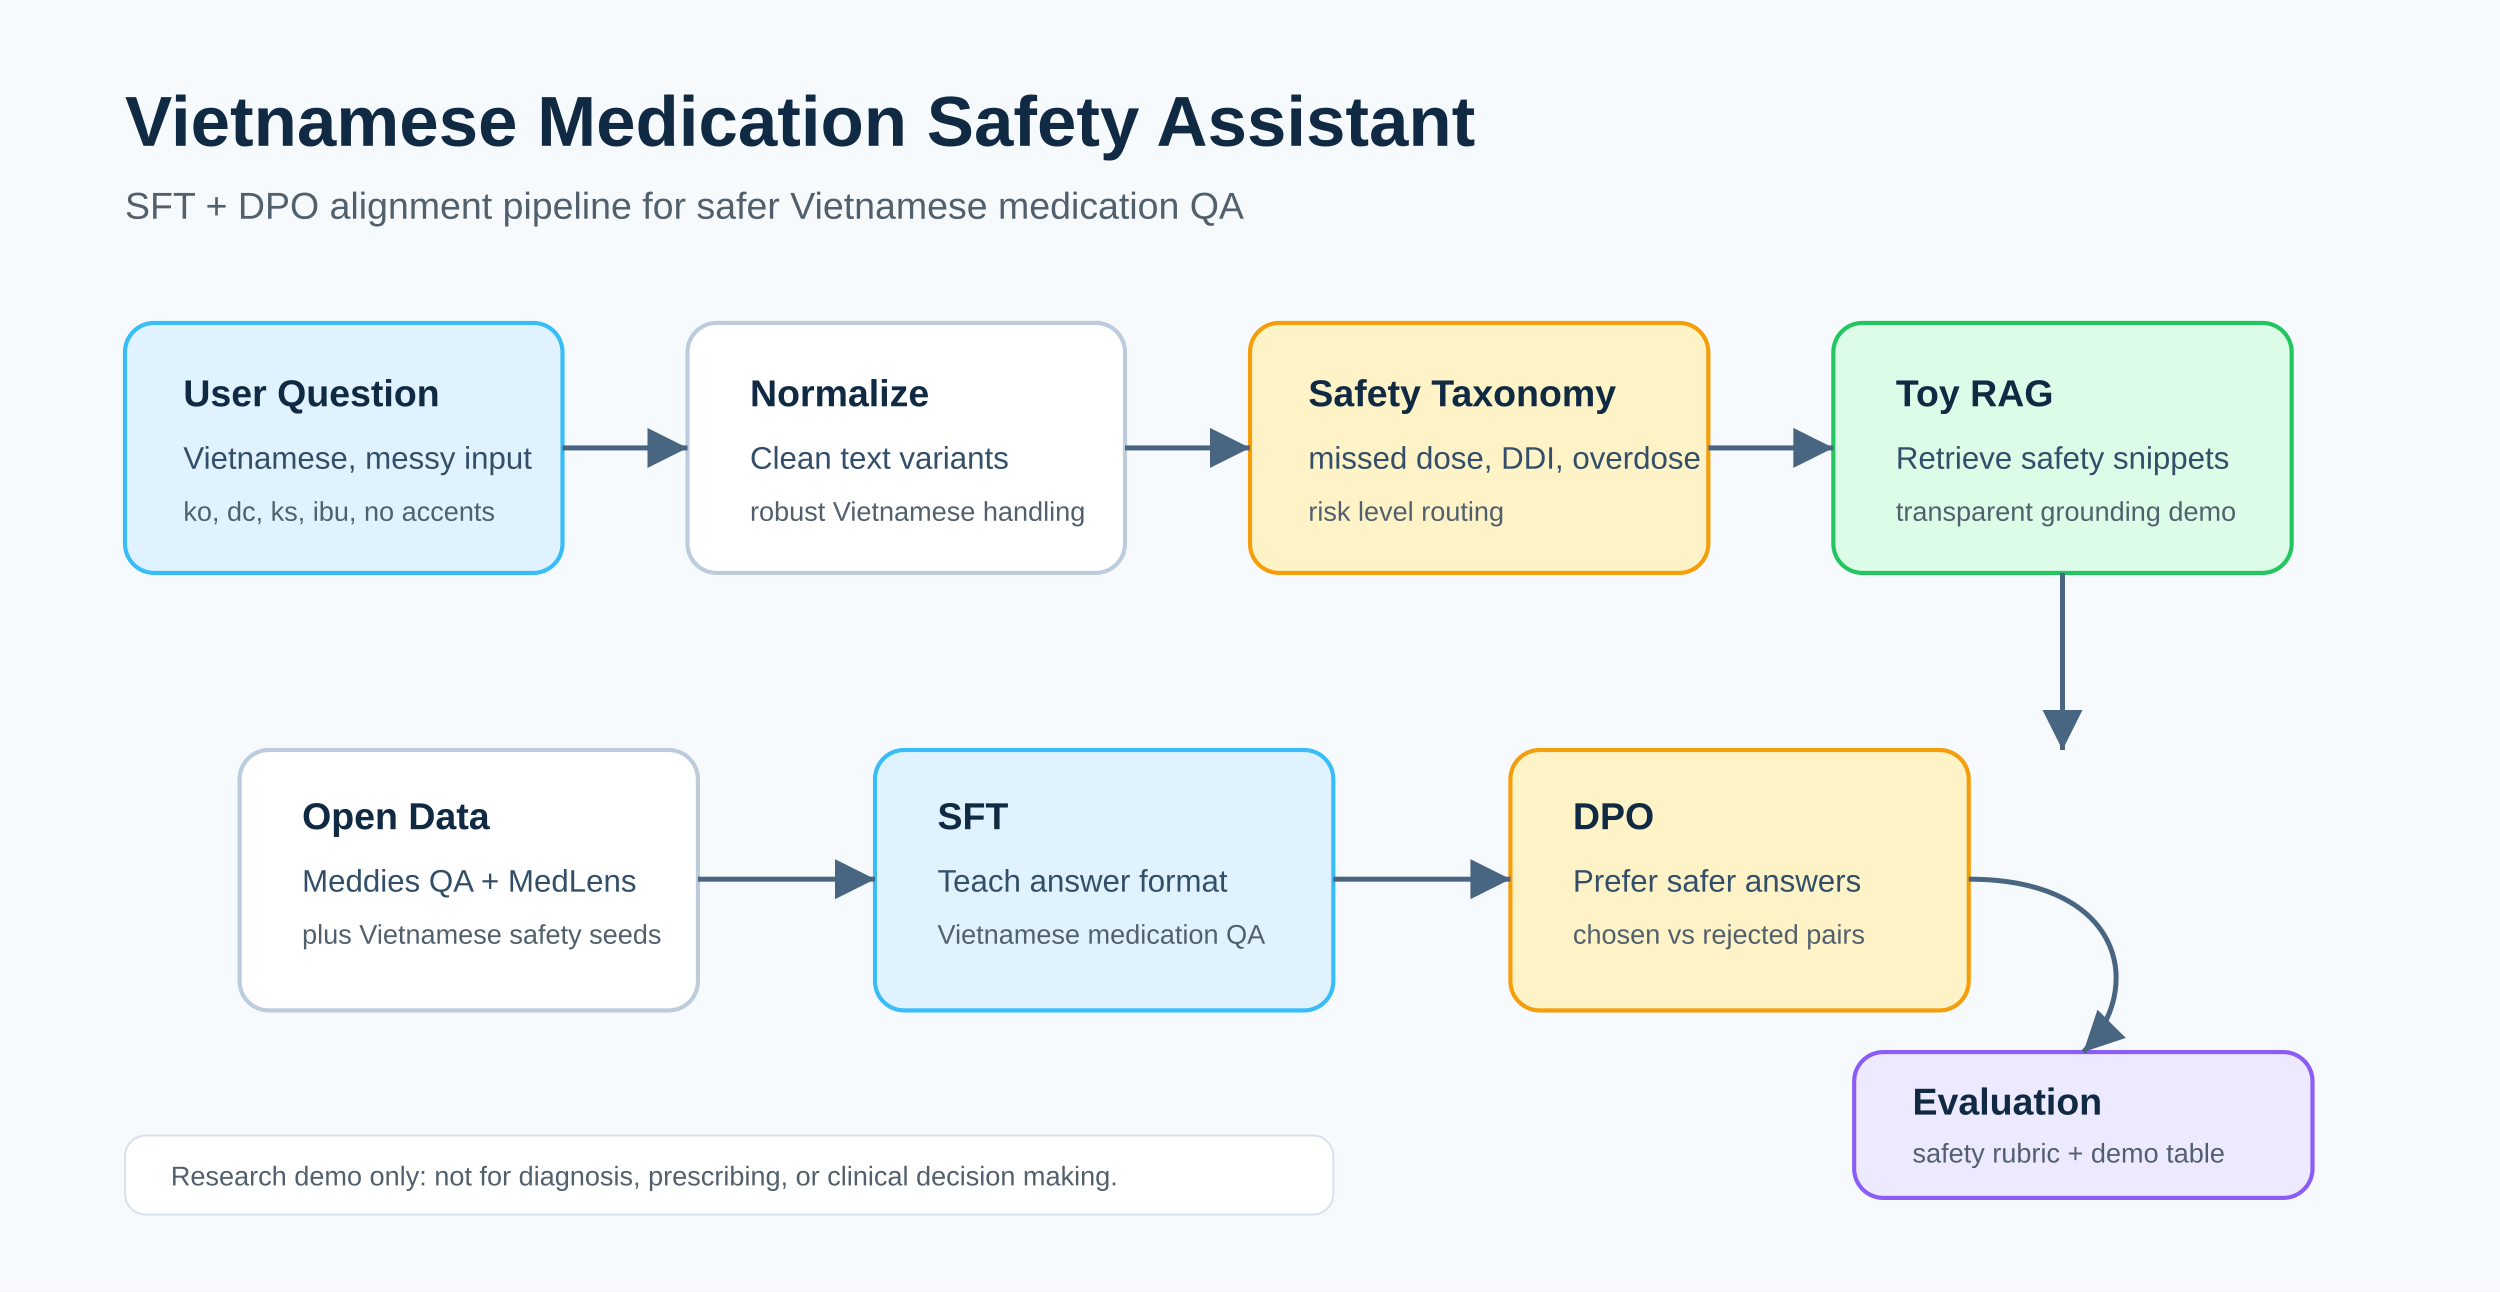
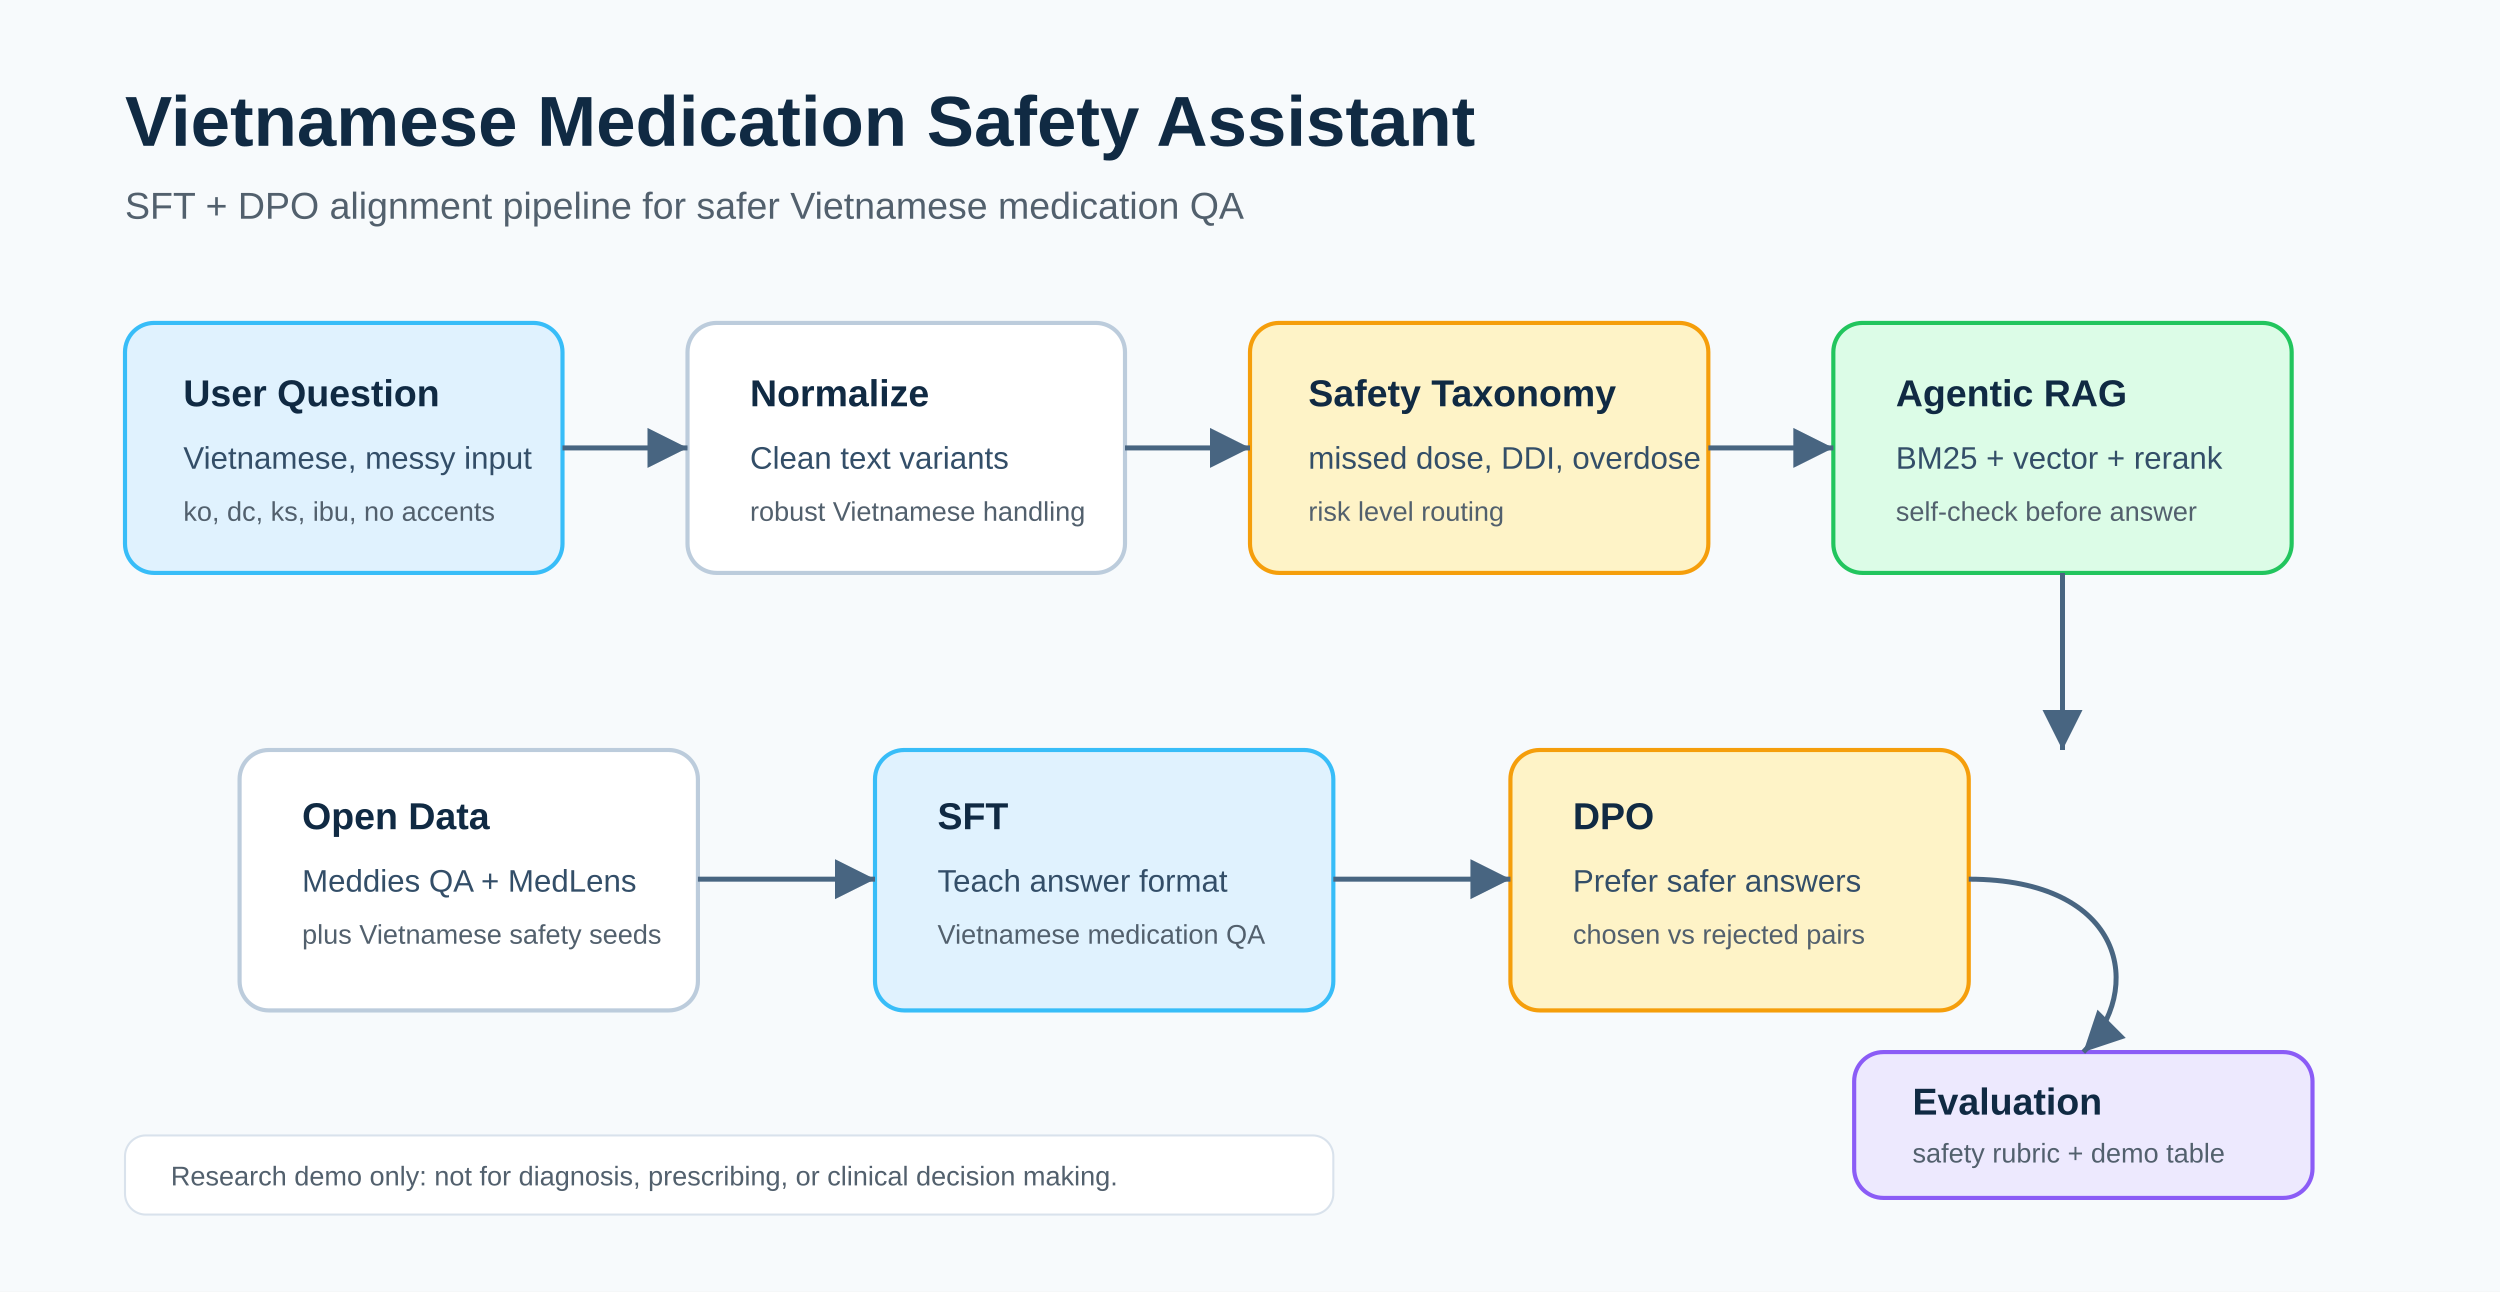
<svg xmlns="http://www.w3.org/2000/svg" width="1200" height="620" viewBox="0 0 1200 620" fill="none">
  <rect width="1200" height="620" fill="#F7FAFC" />
  <text x="60" y="70" font-family="Arial, sans-serif" font-size="34" font-weight="700" fill="#102A43">Vietnamese Medication Safety Assistant</text>
  <text x="60" y="105" font-family="Arial, sans-serif" font-size="18" fill="#52606D">SFT + DPO alignment pipeline for safer Vietnamese medication QA</text>
  <defs>
    <marker id="arrow" markerWidth="12" markerHeight="12" refX="10" refY="6" orient="auto" markerUnits="strokeWidth">
      <path d="M2 2 L10 6 L2 10 Z" fill="#486581" />
    </marker>
    <style>
      .box { fill: #FFFFFF; stroke: #BCCCDC; stroke-width: 2; rx: 14; }
      .primary { fill: #E0F2FE; stroke: #38BDF8; }
      .safe { fill: #DCFCE7; stroke: #22C55E; }
      .warn { fill: #FEF3C7; stroke: #F59E0B; }
      .eval { fill: #EDE9FE; stroke: #8B5CF6; }
      .title { font: 700 18px Arial, sans-serif; fill: #102A43; }
      .body { font: 15px Arial, sans-serif; fill: #334E68; }
      .small { font: 13px Arial, sans-serif; fill: #52606D; }
      .arrow { stroke: #486581; stroke-width: 2.4; marker-end: url(#arrow); }
    </style>
  </defs>
  <rect class="box primary" x="60" y="155" width="210" height="120" />
  <text class="title" x="88" y="195">User Question</text>
  <text class="body" x="88" y="225">Vietnamese, messy input</text>
  <text class="small" x="88" y="250">ko, dc, ks, ibu, no accents</text>
  <rect class="box" x="330" y="155" width="210" height="120" />
  <text class="title" x="360" y="195">Normalize</text>
  <text class="body" x="360" y="225">Clean text variants</text>
  <text class="small" x="360" y="250">robust Vietnamese handling</text>
  <rect class="box warn" x="600" y="155" width="220" height="120" />
  <text class="title" x="628" y="195">Safety Taxonomy</text>
  <text class="body" x="628" y="225">missed dose, DDI, overdose</text>
  <text class="small" x="628" y="250">risk level routing</text>
  <rect class="box safe" x="880" y="155" width="220" height="120" />
-   <text class="title" x="910" y="195">Toy RAG</text>
-   <text class="body" x="910" y="225">Retrieve safety snippets</text>
-   <text class="small" x="910" y="250">transparent grounding demo</text>
+   <text class="title" x="910" y="195">Agentic RAG</text>
+   <text class="body" x="910" y="225">BM25 + vector + rerank</text>
+   <text class="small" x="910" y="250">self-check before answer</text>
  <path class="arrow" d="M270 215 H330" />
  <path class="arrow" d="M540 215 H600" />
  <path class="arrow" d="M820 215 H880" />
  <rect class="box" x="115" y="360" width="220" height="125" />
  <text class="title" x="145" y="398">Open Data</text>
  <text class="body" x="145" y="428">Meddies QA + MedLens</text>
  <text class="small" x="145" y="453">plus Vietnamese safety seeds</text>
  <rect class="box primary" x="420" y="360" width="220" height="125" />
  <text class="title" x="450" y="398">SFT</text>
  <text class="body" x="450" y="428">Teach answer format</text>
  <text class="small" x="450" y="453">Vietnamese medication QA</text>
  <rect class="box warn" x="725" y="360" width="220" height="125" />
  <text class="title" x="755" y="398">DPO</text>
  <text class="body" x="755" y="428">Prefer safer answers</text>
  <text class="small" x="755" y="453">chosen vs rejected pairs</text>
  <rect class="box eval" x="890" y="505" width="220" height="70" />
  <text class="title" x="918" y="535">Evaluation</text>
  <text class="small" x="918" y="558">safety rubric + demo table</text>
  <path class="arrow" d="M335 422 H420" />
  <path class="arrow" d="M640 422 H725" />
  <path class="arrow" d="M945 422 C1020 422 1030 475 1000 505" />
  <path class="arrow" d="M990 275 V360" />
  <rect x="60" y="545" width="580" height="38" rx="10" fill="#FFFFFF" stroke="#D9E2EC" />
  <text class="small" x="82" y="569">Research demo only: not for diagnosis, prescribing, or clinical decision making.</text>
</svg>
